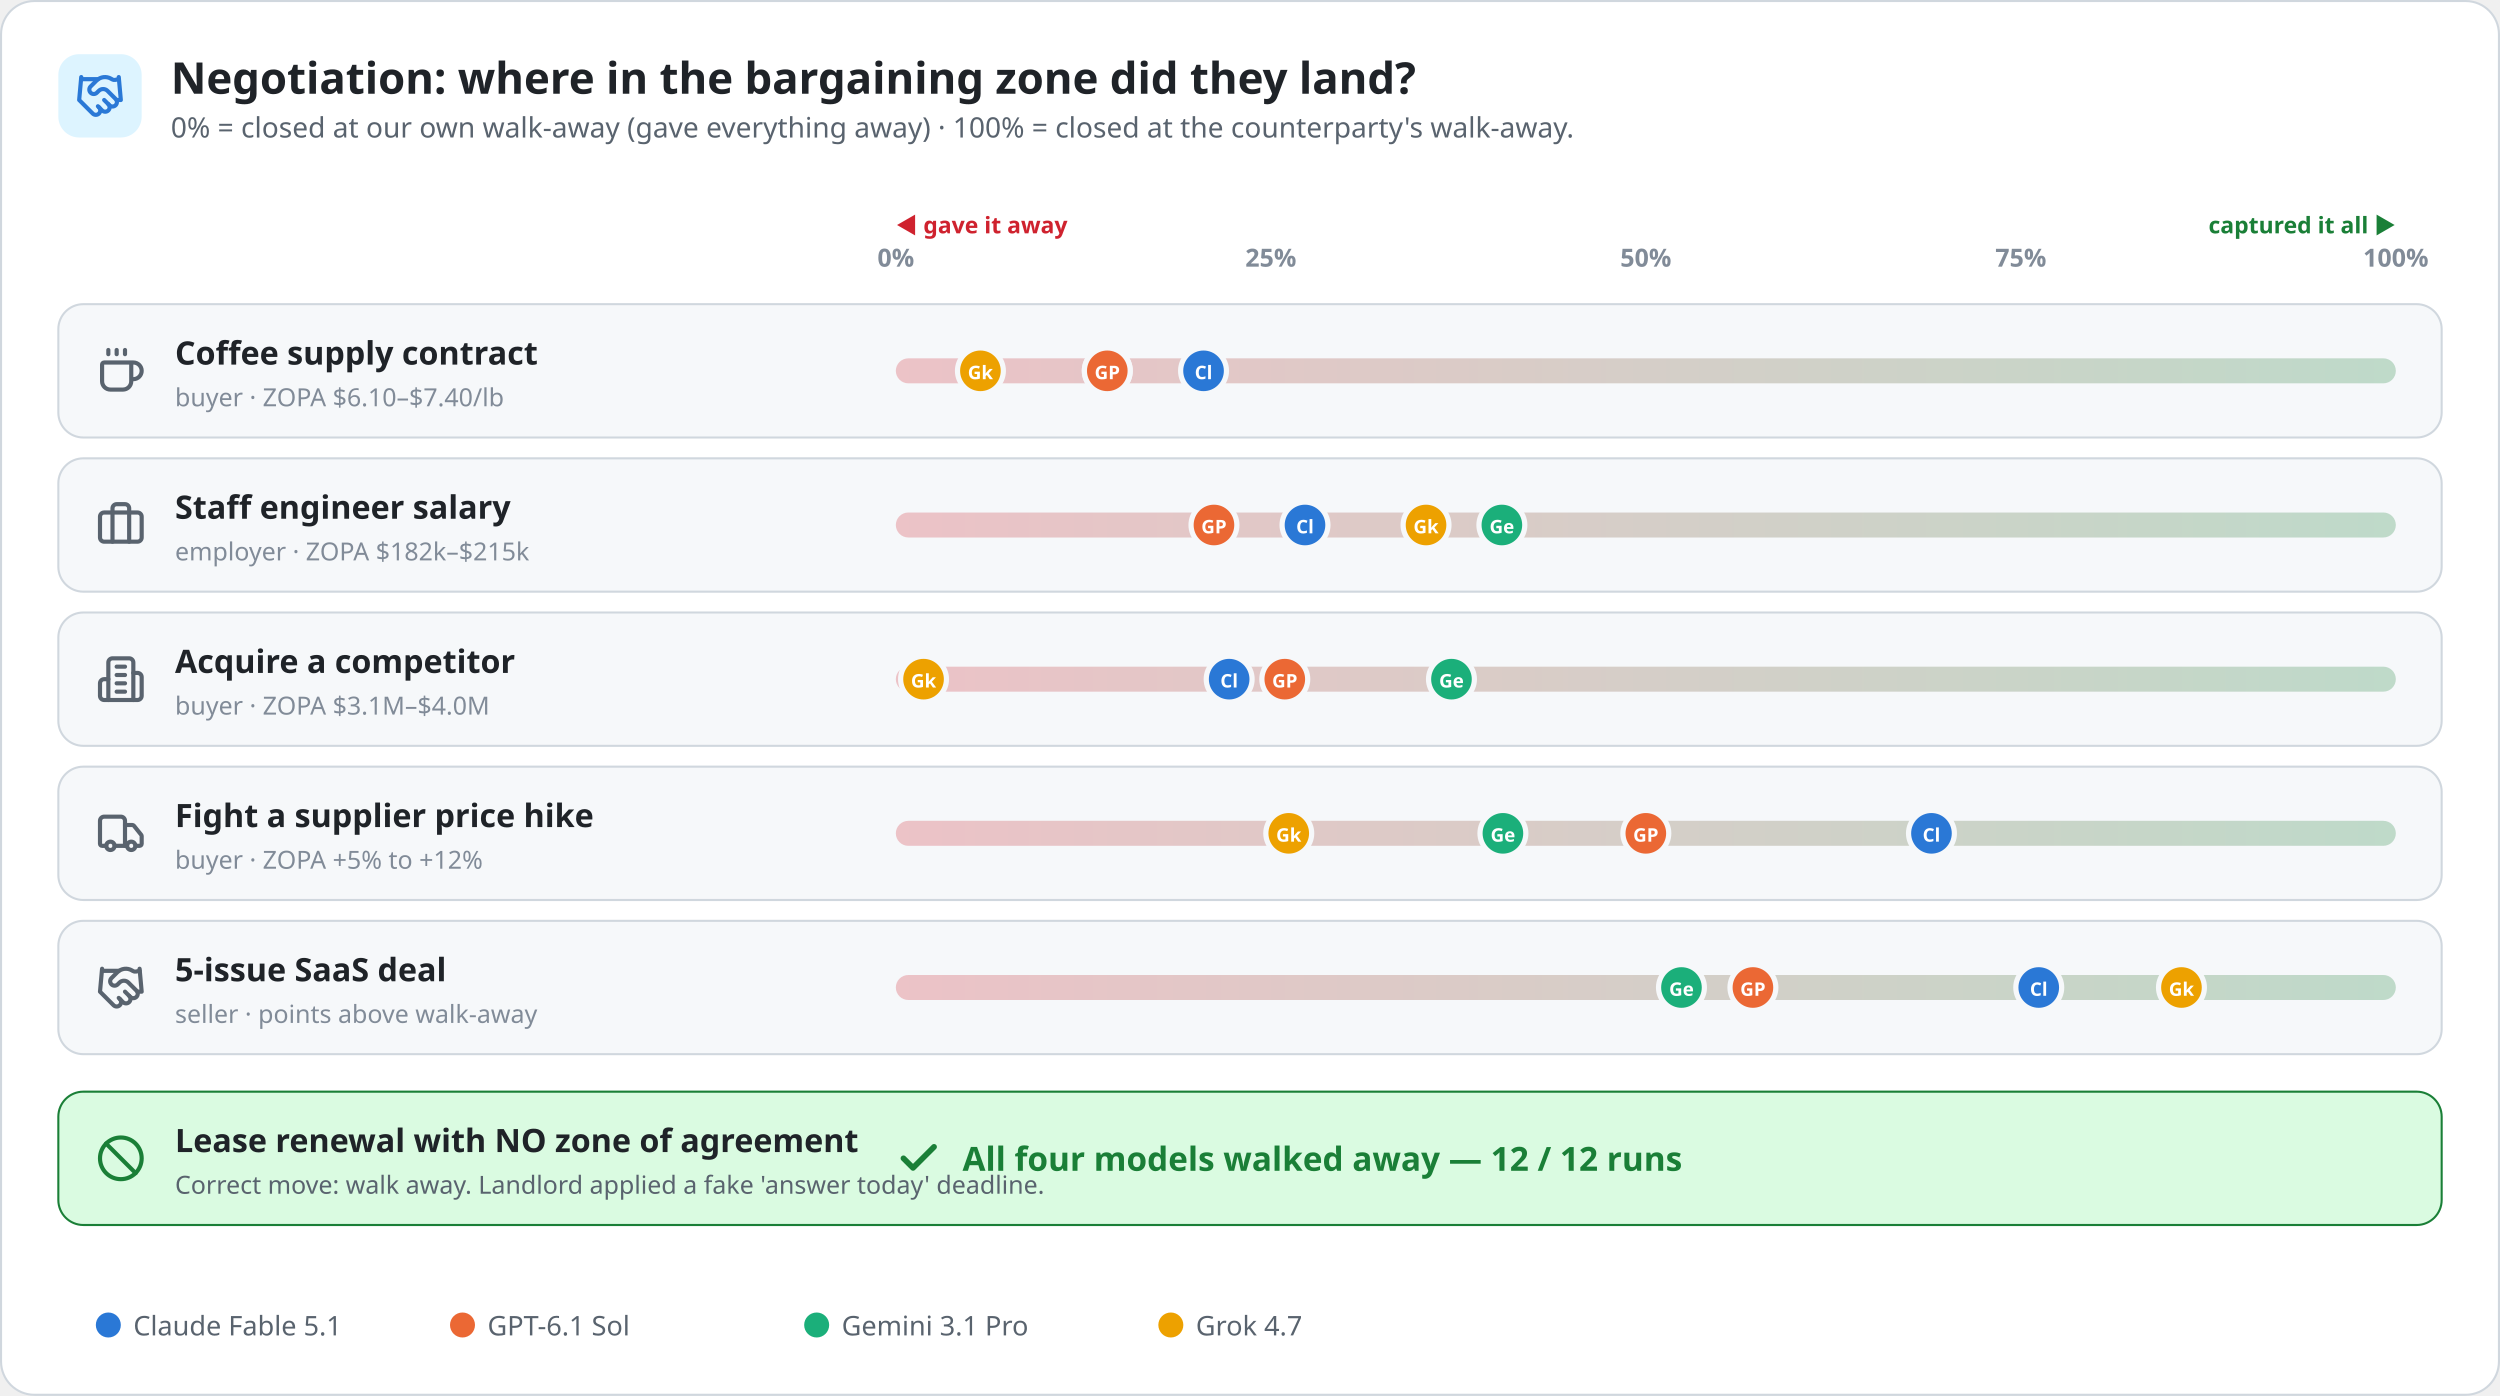
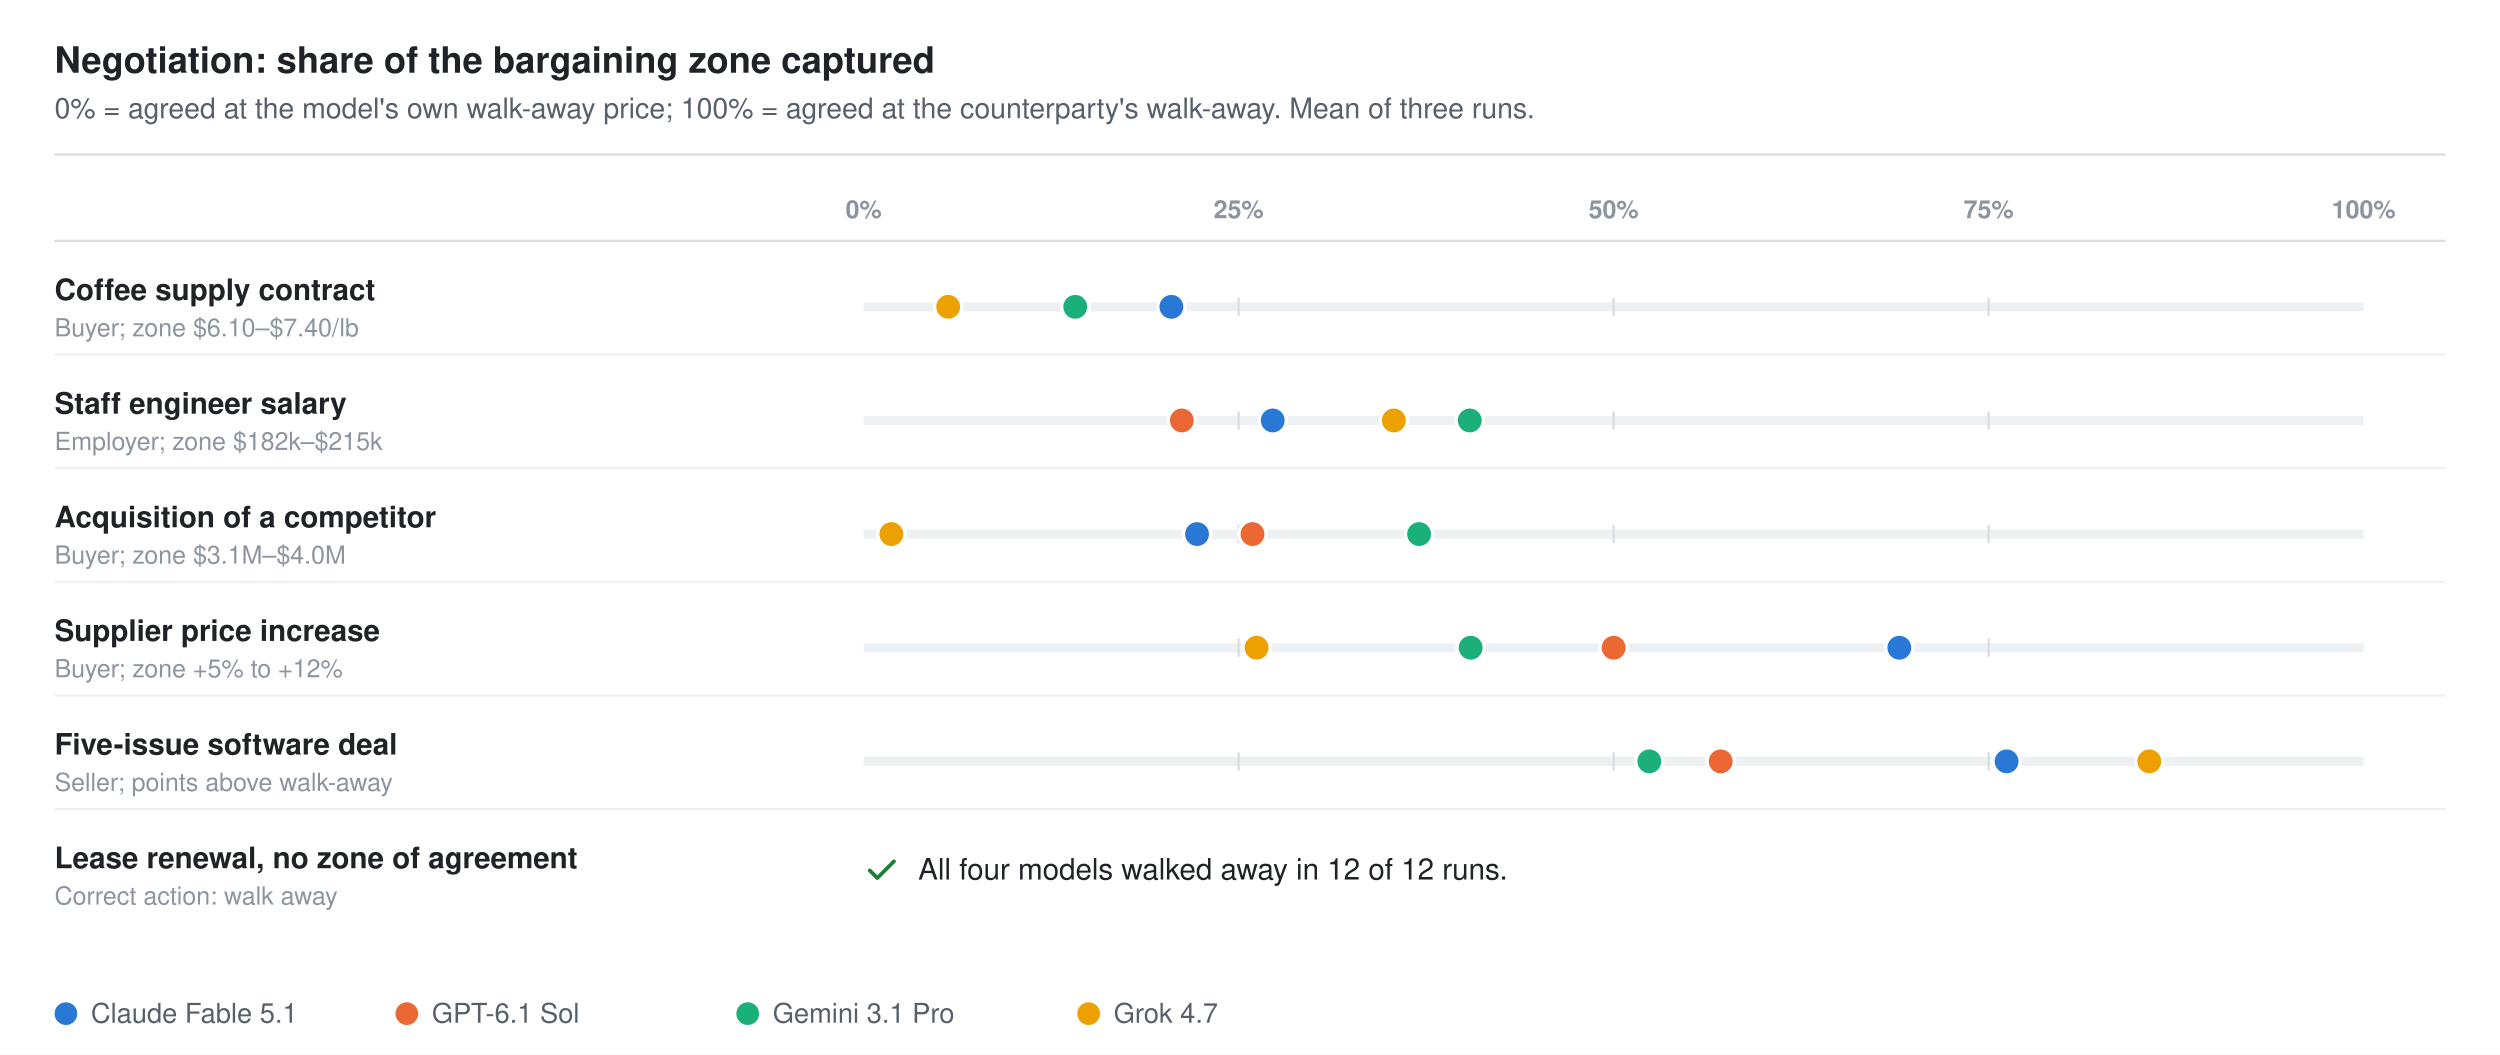
- <svg xmlns="http://www.w3.org/2000/svg" width="1200" height="670" viewBox="0 0 1200 670" role="img" aria-label="Negotiation results">
-   <rect x="0.5" y="0.5" width="1199" height="669" rx="16" fill="#ffffff" stroke="#d0d7de" />
-   <rect x="28" y="26" width="40" height="40" rx="10" fill="#ddf4ff" />
-   <g transform="translate(36.0,34.0) scale(1)" fill="none" stroke="#2a78d6" stroke-width="2" stroke-linecap="round" stroke-linejoin="round">
-     <path d="m11 17 2 2a1 1 0 1 0 3-3" />
-     <path d="m14 14 2.5 2.5a1 1 0 1 0 3-3l-3.88-3.88a3 3 0 0 0-4.24 0l-.88.88a1 1 0 1 1-3-3l2.81-2.81a5.79 5.79 0 0 1 7.06-.87l.47.28a2 2 0 0 0 1.42.25L21 4" />
-     <path d="m21 3 1 11h-2" />
-     <path d="M3 3 2 14l6.5 6.5a1 1 0 1 0 3-3" />
-     <path d="M3 4h8" />
-   </g>
-   <text x="82.0" y="45.0" font-family="-apple-system,BlinkMacSystemFont,'Segoe UI','Noto Sans',Helvetica,Arial,sans-serif" font-size="21" font-weight="700" fill="#1f2328" text-anchor="start">Negotiation: where in the bargaining zone did they land?</text>
-   <text x="82.0" y="66.0" font-family="-apple-system,BlinkMacSystemFont,'Segoe UI','Noto Sans',Helvetica,Arial,sans-serif" font-size="13.5" font-weight="400" fill="#59636e" text-anchor="start">0% = closed at our own walk-away (gave everything away) · 100% = closed at the counterparty's walk-away.</text>
-   <text x="430.0" y="128.0" font-family="-apple-system,BlinkMacSystemFont,'Segoe UI','Noto Sans',Helvetica,Arial,sans-serif" font-size="12" font-weight="600" fill="#818b98" text-anchor="middle">0%</text>
-   <text x="610.0" y="128.0" font-family="-apple-system,BlinkMacSystemFont,'Segoe UI','Noto Sans',Helvetica,Arial,sans-serif" font-size="12" font-weight="600" fill="#818b98" text-anchor="middle">25%</text>
-   <text x="790.0" y="128.0" font-family="-apple-system,BlinkMacSystemFont,'Segoe UI','Noto Sans',Helvetica,Arial,sans-serif" font-size="12" font-weight="600" fill="#818b98" text-anchor="middle">50%</text>
-   <text x="970.0" y="128.0" font-family="-apple-system,BlinkMacSystemFont,'Segoe UI','Noto Sans',Helvetica,Arial,sans-serif" font-size="12" font-weight="600" fill="#818b98" text-anchor="middle">75%</text>
-   <text x="1150.0" y="128.0" font-family="-apple-system,BlinkMacSystemFont,'Segoe UI','Noto Sans',Helvetica,Arial,sans-serif" font-size="12" font-weight="600" fill="#818b98" text-anchor="middle">100%</text>
-   <text x="430.0" y="112.0" font-family="-apple-system,BlinkMacSystemFont,'Segoe UI','Noto Sans',Helvetica,Arial,sans-serif" font-size="11" font-weight="600" fill="#cf222e" text-anchor="start">◀ gave it away</text>
-   <text x="1150.0" y="112.0" font-family="-apple-system,BlinkMacSystemFont,'Segoe UI','Noto Sans',Helvetica,Arial,sans-serif" font-size="11" font-weight="600" fill="#1a7f37" text-anchor="end">captured it all ▶</text>
-   <rect x="28" y="146" width="1144" height="64" rx="12" fill="#f6f8fa" stroke="#d0d7de" />
-   <g transform="translate(46.0,166.0) scale(1)" fill="none" stroke="#59636e" stroke-width="2" stroke-linecap="round" stroke-linejoin="round">
-     <path d="M10 2v2" />
-     <path d="M14 2v2" />
-     <path d="M16 8a1 1 0 0 1 1 1v8a4 4 0 0 1-4 4H7a4 4 0 0 1-4-4V9a1 1 0 0 1 1-1h14a4 4 0 1 1 0 8h-1" />
-     <path d="M6 2v2" />
-   </g>
-   <text x="84.0" y="175.0" font-family="-apple-system,BlinkMacSystemFont,'Segoe UI','Noto Sans',Helvetica,Arial,sans-serif" font-size="15.5" font-weight="700" fill="#1f2328" text-anchor="start">Coffee supply contract</text>
-   <text x="84.0" y="195.0" font-family="-apple-system,BlinkMacSystemFont,'Segoe UI','Noto Sans',Helvetica,Arial,sans-serif" font-size="12" font-weight="400" fill="#818b98" text-anchor="start">buyer · ZOPA $6.10–$7.40/lb</text>
-   <defs>
-     <linearGradient id="z0ffffff" x1="0" x2="1">
-       <stop offset="0" stop-color="#cf222e" stop-opacity="0.25" />
-       <stop offset="1" stop-color="#1a7f37" stop-opacity="0.25" />
-     </linearGradient>
-   </defs>
-   <rect x="430" y="172" width="720" height="12" rx="6" fill="url(#z0ffffff)" />
-   <circle cx="470.6" cy="178" r="11" fill="#eda100" stroke="#f6f8fa" stroke-width="2.5" />
-   <text x="470.6" y="182.0" font-family="-apple-system,BlinkMacSystemFont,'Segoe UI','Noto Sans',Helvetica,Arial,sans-serif" font-size="9" font-weight="700" fill="#fff" text-anchor="middle">Gk</text>
-   <circle cx="531.5" cy="178" r="11" fill="#1baf7a" stroke="#f6f8fa" stroke-width="2.5" />
-   <text x="531.5" y="182.0" font-family="-apple-system,BlinkMacSystemFont,'Segoe UI','Noto Sans',Helvetica,Arial,sans-serif" font-size="9" font-weight="700" fill="#fff" text-anchor="middle">Ge</text>
-   <circle cx="531.5" cy="178" r="11" fill="#eb6834" stroke="#f6f8fa" stroke-width="2.5" />
-   <text x="531.5" y="182.0" font-family="-apple-system,BlinkMacSystemFont,'Segoe UI','Noto Sans',Helvetica,Arial,sans-serif" font-size="9" font-weight="700" fill="#fff" text-anchor="middle">GP</text>
-   <circle cx="577.7" cy="178" r="11" fill="#2a78d6" stroke="#f6f8fa" stroke-width="2.5" />
-   <text x="577.7" y="182.0" font-family="-apple-system,BlinkMacSystemFont,'Segoe UI','Noto Sans',Helvetica,Arial,sans-serif" font-size="9" font-weight="700" fill="#fff" text-anchor="middle">Cl</text>
-   <rect x="28" y="220" width="1144" height="64" rx="12" fill="#f6f8fa" stroke="#d0d7de" />
-   <g transform="translate(46.0,240.0) scale(1)" fill="none" stroke="#59636e" stroke-width="2" stroke-linecap="round" stroke-linejoin="round">
-     <path d="M16 20V4a2 2 0 0 0-2-2h-4a2 2 0 0 0-2 2v16" />
-     <rect width="20" height="14" x="2" y="6" rx="2" />
-   </g>
-   <text x="84.0" y="249.0" font-family="-apple-system,BlinkMacSystemFont,'Segoe UI','Noto Sans',Helvetica,Arial,sans-serif" font-size="15.5" font-weight="700" fill="#1f2328" text-anchor="start">Staff engineer salary</text>
-   <text x="84.0" y="269.0" font-family="-apple-system,BlinkMacSystemFont,'Segoe UI','Noto Sans',Helvetica,Arial,sans-serif" font-size="12" font-weight="400" fill="#818b98" text-anchor="start">employer · ZOPA $182k–$215k</text>
-   <defs>
-     <linearGradient id="z1ffffff" x1="0" x2="1">
-       <stop offset="0" stop-color="#cf222e" stop-opacity="0.25" />
-       <stop offset="1" stop-color="#1a7f37" stop-opacity="0.25" />
-     </linearGradient>
-   </defs>
-   <rect x="430" y="246" width="720" height="12" rx="6" fill="url(#z1ffffff)" />
-   <circle cx="582.7" cy="252" r="11" fill="#eb6834" stroke="#f6f8fa" stroke-width="2.5" />
-   <text x="582.7" y="256.0" font-family="-apple-system,BlinkMacSystemFont,'Segoe UI','Noto Sans',Helvetica,Arial,sans-serif" font-size="9" font-weight="700" fill="#fff" text-anchor="middle">GP</text>
-   <circle cx="626.4" cy="252" r="11" fill="#2a78d6" stroke="#f6f8fa" stroke-width="2.5" />
-   <text x="626.4" y="256.0" font-family="-apple-system,BlinkMacSystemFont,'Segoe UI','Noto Sans',Helvetica,Arial,sans-serif" font-size="9" font-weight="700" fill="#fff" text-anchor="middle">Cl</text>
-   <circle cx="684.5" cy="252" r="11" fill="#eda100" stroke="#f6f8fa" stroke-width="2.5" />
-   <text x="684.5" y="256.0" font-family="-apple-system,BlinkMacSystemFont,'Segoe UI','Noto Sans',Helvetica,Arial,sans-serif" font-size="9" font-weight="700" fill="#fff" text-anchor="middle">Gk</text>
-   <circle cx="720.9" cy="252" r="11" fill="#1baf7a" stroke="#f6f8fa" stroke-width="2.5" />
-   <text x="720.9" y="256.0" font-family="-apple-system,BlinkMacSystemFont,'Segoe UI','Noto Sans',Helvetica,Arial,sans-serif" font-size="9" font-weight="700" fill="#fff" text-anchor="middle">Ge</text>
-   <rect x="28" y="294" width="1144" height="64" rx="12" fill="#f6f8fa" stroke="#d0d7de" />
-   <g transform="translate(46.0,314.0) scale(1)" fill="none" stroke="#59636e" stroke-width="2" stroke-linecap="round" stroke-linejoin="round">
-     <path d="M6 22V4a2 2 0 0 1 2-2h8a2 2 0 0 1 2 2v18Z" />
-     <path d="M6 12H4a2 2 0 0 0-2 2v6a2 2 0 0 0 2 2h2" />
-     <path d="M18 9h2a2 2 0 0 1 2 2v9a2 2 0 0 1-2 2h-2" />
-     <path d="M10 6h4" />
-     <path d="M10 10h4" />
-     <path d="M10 14h4" />
-     <path d="M10 18h4" />
-   </g>
-   <text x="84.0" y="323.0" font-family="-apple-system,BlinkMacSystemFont,'Segoe UI','Noto Sans',Helvetica,Arial,sans-serif" font-size="15.5" font-weight="700" fill="#1f2328" text-anchor="start">Acquire a competitor</text>
-   <text x="84.0" y="343.0" font-family="-apple-system,BlinkMacSystemFont,'Segoe UI','Noto Sans',Helvetica,Arial,sans-serif" font-size="12" font-weight="400" fill="#818b98" text-anchor="start">buyer · ZOPA $3.1M–$4.0M</text>
-   <defs>
-     <linearGradient id="z2ffffff" x1="0" x2="1">
-       <stop offset="0" stop-color="#cf222e" stop-opacity="0.25" />
-       <stop offset="1" stop-color="#1a7f37" stop-opacity="0.25" />
-     </linearGradient>
-   </defs>
-   <rect x="430" y="320" width="720" height="12" rx="6" fill="url(#z2ffffff)" />
-   <circle cx="443.3" cy="326" r="11" fill="#eda100" stroke="#f6f8fa" stroke-width="2.5" />
-   <text x="443.3" y="330.0" font-family="-apple-system,BlinkMacSystemFont,'Segoe UI','Noto Sans',Helvetica,Arial,sans-serif" font-size="9" font-weight="700" fill="#fff" text-anchor="middle">Gk</text>
-   <circle cx="590.0" cy="326" r="11" fill="#2a78d6" stroke="#f6f8fa" stroke-width="2.5" />
-   <text x="590.0" y="330.0" font-family="-apple-system,BlinkMacSystemFont,'Segoe UI','Noto Sans',Helvetica,Arial,sans-serif" font-size="9" font-weight="700" fill="#fff" text-anchor="middle">Cl</text>
-   <circle cx="616.7" cy="326" r="11" fill="#eb6834" stroke="#f6f8fa" stroke-width="2.5" />
-   <text x="616.7" y="330.0" font-family="-apple-system,BlinkMacSystemFont,'Segoe UI','Noto Sans',Helvetica,Arial,sans-serif" font-size="9" font-weight="700" fill="#fff" text-anchor="middle">GP</text>
-   <circle cx="696.7" cy="326" r="11" fill="#1baf7a" stroke="#f6f8fa" stroke-width="2.5" />
-   <text x="696.7" y="330.0" font-family="-apple-system,BlinkMacSystemFont,'Segoe UI','Noto Sans',Helvetica,Arial,sans-serif" font-size="9" font-weight="700" fill="#fff" text-anchor="middle">Ge</text>
-   <rect x="28" y="368" width="1144" height="64" rx="12" fill="#f6f8fa" stroke="#d0d7de" />
-   <g transform="translate(46.0,388.0) scale(1)" fill="none" stroke="#59636e" stroke-width="2" stroke-linecap="round" stroke-linejoin="round">
-     <path d="M14 18V6a2 2 0 0 0-2-2H4a2 2 0 0 0-2 2v11a1 1 0 0 0 1 1h2" />
-     <path d="M15 18H9" />
-     <path d="M19 18h2a1 1 0 0 0 1-1v-3.65a1 1 0 0 0-.22-.624l-3.48-4.35A1 1 0 0 0 17.52 8H14" />
-     <circle cx="17" cy="18" r="2" />
-     <circle cx="7" cy="18" r="2" />
-   </g>
-   <text x="84.0" y="397.0" font-family="-apple-system,BlinkMacSystemFont,'Segoe UI','Noto Sans',Helvetica,Arial,sans-serif" font-size="15.5" font-weight="700" fill="#1f2328" text-anchor="start">Fight a supplier price hike</text>
-   <text x="84.0" y="417.0" font-family="-apple-system,BlinkMacSystemFont,'Segoe UI','Noto Sans',Helvetica,Arial,sans-serif" font-size="12" font-weight="400" fill="#818b98" text-anchor="start">buyer · ZOPA +5% to +12%</text>
-   <defs>
-     <linearGradient id="z3ffffff" x1="0" x2="1">
-       <stop offset="0" stop-color="#cf222e" stop-opacity="0.25" />
-       <stop offset="1" stop-color="#1a7f37" stop-opacity="0.25" />
-     </linearGradient>
-   </defs>
-   <rect x="430" y="394" width="720" height="12" rx="6" fill="url(#z3ffffff)" />
-   <circle cx="618.6" cy="400" r="11" fill="#eda100" stroke="#f6f8fa" stroke-width="2.5" />
-   <text x="618.6" y="404.0" font-family="-apple-system,BlinkMacSystemFont,'Segoe UI','Noto Sans',Helvetica,Arial,sans-serif" font-size="9" font-weight="700" fill="#fff" text-anchor="middle">Gk</text>
-   <circle cx="721.4" cy="400" r="11" fill="#1baf7a" stroke="#f6f8fa" stroke-width="2.5" />
-   <text x="721.4" y="404.0" font-family="-apple-system,BlinkMacSystemFont,'Segoe UI','Noto Sans',Helvetica,Arial,sans-serif" font-size="9" font-weight="700" fill="#fff" text-anchor="middle">Ge</text>
-   <circle cx="790.0" cy="400" r="11" fill="#eb6834" stroke="#f6f8fa" stroke-width="2.5" />
-   <text x="790.0" y="404.0" font-family="-apple-system,BlinkMacSystemFont,'Segoe UI','Noto Sans',Helvetica,Arial,sans-serif" font-size="9" font-weight="700" fill="#fff" text-anchor="middle">GP</text>
-   <circle cx="927.1" cy="400" r="11" fill="#2a78d6" stroke="#f6f8fa" stroke-width="2.5" />
-   <text x="927.1" y="404.0" font-family="-apple-system,BlinkMacSystemFont,'Segoe UI','Noto Sans',Helvetica,Arial,sans-serif" font-size="9" font-weight="700" fill="#fff" text-anchor="middle">Cl</text>
-   <rect x="28" y="442" width="1144" height="64" rx="12" fill="#f6f8fa" stroke="#d0d7de" />
-   <g transform="translate(46.0,462.0) scale(1)" fill="none" stroke="#59636e" stroke-width="2" stroke-linecap="round" stroke-linejoin="round">
-     <path d="m11 17 2 2a1 1 0 1 0 3-3" />
-     <path d="m14 14 2.5 2.5a1 1 0 1 0 3-3l-3.88-3.88a3 3 0 0 0-4.24 0l-.88.88a1 1 0 1 1-3-3l2.81-2.81a5.79 5.79 0 0 1 7.06-.87l.47.28a2 2 0 0 0 1.42.25L21 4" />
-     <path d="m21 3 1 11h-2" />
-     <path d="M3 3 2 14l6.5 6.5a1 1 0 1 0 3-3" />
-     <path d="M3 4h8" />
-   </g>
-   <text x="84.0" y="471.0" font-family="-apple-system,BlinkMacSystemFont,'Segoe UI','Noto Sans',Helvetica,Arial,sans-serif" font-size="15.5" font-weight="700" fill="#1f2328" text-anchor="start">5-issue SaaS deal</text>
-   <text x="84.0" y="491.0" font-family="-apple-system,BlinkMacSystemFont,'Segoe UI','Noto Sans',Helvetica,Arial,sans-serif" font-size="12" font-weight="400" fill="#818b98" text-anchor="start">seller · points above walk-away</text>
-   <defs>
-     <linearGradient id="z4ffffff" x1="0" x2="1">
-       <stop offset="0" stop-color="#cf222e" stop-opacity="0.25" />
-       <stop offset="1" stop-color="#1a7f37" stop-opacity="0.25" />
-     </linearGradient>
-   </defs>
-   <rect x="430" y="468" width="720" height="12" rx="6" fill="url(#z4ffffff)" />
-   <circle cx="807.1" cy="474" r="11" fill="#1baf7a" stroke="#f6f8fa" stroke-width="2.5" />
-   <text x="807.1" y="478.0" font-family="-apple-system,BlinkMacSystemFont,'Segoe UI','Noto Sans',Helvetica,Arial,sans-serif" font-size="9" font-weight="700" fill="#fff" text-anchor="middle">Ge</text>
-   <circle cx="841.4" cy="474" r="11" fill="#eb6834" stroke="#f6f8fa" stroke-width="2.5" />
-   <text x="841.4" y="478.0" font-family="-apple-system,BlinkMacSystemFont,'Segoe UI','Noto Sans',Helvetica,Arial,sans-serif" font-size="9" font-weight="700" fill="#fff" text-anchor="middle">GP</text>
-   <circle cx="978.6" cy="474" r="11" fill="#2a78d6" stroke="#f6f8fa" stroke-width="2.5" />
-   <text x="978.6" y="478.0" font-family="-apple-system,BlinkMacSystemFont,'Segoe UI','Noto Sans',Helvetica,Arial,sans-serif" font-size="9" font-weight="700" fill="#fff" text-anchor="middle">Cl</text>
-   <circle cx="1047.1" cy="474" r="11" fill="#eda100" stroke="#f6f8fa" stroke-width="2.5" />
-   <text x="1047.1" y="478.0" font-family="-apple-system,BlinkMacSystemFont,'Segoe UI','Noto Sans',Helvetica,Arial,sans-serif" font-size="9" font-weight="700" fill="#fff" text-anchor="middle">Gk</text>
-   <rect x="28" y="524" width="1144" height="64" rx="12" fill="#dafbe1" stroke="#1a7f37" />
-   <g transform="translate(46.0,544.0) scale(1)" fill="none" stroke="#1a7f37" stroke-width="2" stroke-linecap="round" stroke-linejoin="round">
-     <circle cx="12" cy="12" r="10" />
-     <path d="m4.9 4.9 14.2 14.2" />
-   </g>
-   <text x="84.0" y="553.0" font-family="-apple-system,BlinkMacSystemFont,'Segoe UI','Noto Sans',Helvetica,Arial,sans-serif" font-size="15.5" font-weight="700" fill="#1f2328" text-anchor="start">Lease renewal with NO zone of agreement</text>
-   <text x="84.0" y="573.0" font-family="-apple-system,BlinkMacSystemFont,'Segoe UI','Noto Sans',Helvetica,Arial,sans-serif" font-size="12" font-weight="400" fill="#59636e" text-anchor="start">Correct move: walk away. Landlord applied a fake 'answer today' deadline.</text>
-   <g transform="translate(430.0,545.0) scale(0.9167)" fill="none" stroke="#1a7f37" stroke-width="3" stroke-linecap="round" stroke-linejoin="round">
+ <svg xmlns="http://www.w3.org/2000/svg" width="1100" height="464" viewBox="0 0 1100 464" role="img" aria-label="Negotiation">
+   <rect width="1100" height="464" fill="#ffffff" />
+   <text x="24.0" y="32.0" font-family="-apple-system,BlinkMacSystemFont,'Segoe UI','Helvetica Neue',Helvetica,Arial,sans-serif" font-size="16" font-weight="600" fill="#1f2328" text-anchor="start">Negotiation: share of the bargaining zone captured</text>
+   <text x="24.0" y="52.0" font-family="-apple-system,BlinkMacSystemFont,'Segoe UI','Helvetica Neue',Helvetica,Arial,sans-serif" font-size="12.5" font-weight="400" fill="#57606a" text-anchor="start">0% = agreed at the model's own walk-away price; 100% = agreed at the counterparty's walk-away. Mean of three runs.</text>
+   <line x1="24.0" x2="1076.0" y1="68.0" y2="68.0" stroke="#d8dee4" stroke-width="1" />
+   <text x="380.0" y="96.0" font-family="-apple-system,BlinkMacSystemFont,'Segoe UI','Helvetica Neue',Helvetica,Arial,sans-serif" font-size="11" font-weight="600" fill="#8c959f" text-anchor="middle">0%</text>
+   <text x="545.0" y="96.0" font-family="-apple-system,BlinkMacSystemFont,'Segoe UI','Helvetica Neue',Helvetica,Arial,sans-serif" font-size="11" font-weight="600" fill="#8c959f" text-anchor="middle">25%</text>
+   <text x="710.0" y="96.0" font-family="-apple-system,BlinkMacSystemFont,'Segoe UI','Helvetica Neue',Helvetica,Arial,sans-serif" font-size="11" font-weight="600" fill="#8c959f" text-anchor="middle">50%</text>
+   <text x="875.0" y="96.0" font-family="-apple-system,BlinkMacSystemFont,'Segoe UI','Helvetica Neue',Helvetica,Arial,sans-serif" font-size="11" font-weight="600" fill="#8c959f" text-anchor="middle">75%</text>
+   <text x="1040.0" y="96.0" font-family="-apple-system,BlinkMacSystemFont,'Segoe UI','Helvetica Neue',Helvetica,Arial,sans-serif" font-size="11" font-weight="600" fill="#8c959f" text-anchor="middle">100%</text>
+   <line x1="24.0" x2="1076.0" y1="106.0" y2="106.0" stroke="#d8dee4" stroke-width="1" />
+   <text x="24.0" y="132.0" font-family="-apple-system,BlinkMacSystemFont,'Segoe UI','Helvetica Neue',Helvetica,Arial,sans-serif" font-size="13" font-weight="600" fill="#1f2328" text-anchor="start">Coffee supply contract</text>
+   <text x="24.0" y="148.0" font-family="-apple-system,BlinkMacSystemFont,'Segoe UI','Helvetica Neue',Helvetica,Arial,sans-serif" font-size="11" font-weight="400" fill="#8c959f" text-anchor="start">Buyer; zone $6.10–$7.40/lb</text>
+   <line x1="380.0" x2="1040.0" y1="135.0" y2="135.0" stroke="#eef1f4" stroke-width="4" />
+   <line x1="545.0" x2="545.0" y1="131.0" y2="139.0" stroke="#d8dee4" stroke-width="1" />
+   <line x1="710.0" x2="710.0" y1="131.0" y2="139.0" stroke="#d8dee4" stroke-width="1" />
+   <line x1="875.0" x2="875.0" y1="131.0" y2="139.0" stroke="#d8dee4" stroke-width="1" />
+   <circle cx="515.4" cy="135.0" r="6" fill="#2a78d6" stroke="#ffffff" stroke-width="1.5" />
+   <circle cx="473.1" cy="135.0" r="6" fill="#eb6834" stroke="#ffffff" stroke-width="1.5" />
+   <circle cx="473.1" cy="135.0" r="6" fill="#1baf7a" stroke="#ffffff" stroke-width="1.5" />
+   <circle cx="417.2" cy="135.0" r="6" fill="#eda100" stroke="#ffffff" stroke-width="1.5" />
+   <line x1="24.0" x2="1076.0" y1="156.0" y2="156.0" stroke="#eef1f4" stroke-width="1" />
+   <text x="24.0" y="182.0" font-family="-apple-system,BlinkMacSystemFont,'Segoe UI','Helvetica Neue',Helvetica,Arial,sans-serif" font-size="13" font-weight="600" fill="#1f2328" text-anchor="start">Staff engineer salary</text>
+   <text x="24.0" y="198.0" font-family="-apple-system,BlinkMacSystemFont,'Segoe UI','Helvetica Neue',Helvetica,Arial,sans-serif" font-size="11" font-weight="400" fill="#8c959f" text-anchor="start">Employer; zone $182k–$215k</text>
+   <line x1="380.0" x2="1040.0" y1="185.0" y2="185.0" stroke="#eef1f4" stroke-width="4" />
+   <line x1="545.0" x2="545.0" y1="181.0" y2="189.0" stroke="#d8dee4" stroke-width="1" />
+   <line x1="710.0" x2="710.0" y1="181.0" y2="189.0" stroke="#d8dee4" stroke-width="1" />
+   <line x1="875.0" x2="875.0" y1="181.0" y2="189.0" stroke="#d8dee4" stroke-width="1" />
+   <circle cx="560.0" cy="185.0" r="6" fill="#2a78d6" stroke="#ffffff" stroke-width="1.5" />
+   <circle cx="520.0" cy="185.0" r="6" fill="#eb6834" stroke="#ffffff" stroke-width="1.5" />
+   <circle cx="646.7" cy="185.0" r="6" fill="#1baf7a" stroke="#ffffff" stroke-width="1.5" />
+   <circle cx="613.3" cy="185.0" r="6" fill="#eda100" stroke="#ffffff" stroke-width="1.5" />
+   <line x1="24.0" x2="1076.0" y1="206.0" y2="206.0" stroke="#eef1f4" stroke-width="1" />
+   <text x="24.0" y="232.0" font-family="-apple-system,BlinkMacSystemFont,'Segoe UI','Helvetica Neue',Helvetica,Arial,sans-serif" font-size="13" font-weight="600" fill="#1f2328" text-anchor="start">Acquisition of a competitor</text>
+   <text x="24.0" y="248.0" font-family="-apple-system,BlinkMacSystemFont,'Segoe UI','Helvetica Neue',Helvetica,Arial,sans-serif" font-size="11" font-weight="400" fill="#8c959f" text-anchor="start">Buyer; zone $3.1M–$4.0M</text>
+   <line x1="380.0" x2="1040.0" y1="235.0" y2="235.0" stroke="#eef1f4" stroke-width="4" />
+   <line x1="545.0" x2="545.0" y1="231.0" y2="239.0" stroke="#d8dee4" stroke-width="1" />
+   <line x1="710.0" x2="710.0" y1="231.0" y2="239.0" stroke="#d8dee4" stroke-width="1" />
+   <line x1="875.0" x2="875.0" y1="231.0" y2="239.0" stroke="#d8dee4" stroke-width="1" />
+   <circle cx="526.7" cy="235.0" r="6" fill="#2a78d6" stroke="#ffffff" stroke-width="1.5" />
+   <circle cx="551.1" cy="235.0" r="6" fill="#eb6834" stroke="#ffffff" stroke-width="1.5" />
+   <circle cx="624.4" cy="235.0" r="6" fill="#1baf7a" stroke="#ffffff" stroke-width="1.5" />
+   <circle cx="392.2" cy="235.0" r="6" fill="#eda100" stroke="#ffffff" stroke-width="1.5" />
+   <line x1="24.0" x2="1076.0" y1="256.0" y2="256.0" stroke="#eef1f4" stroke-width="1" />
+   <text x="24.0" y="282.0" font-family="-apple-system,BlinkMacSystemFont,'Segoe UI','Helvetica Neue',Helvetica,Arial,sans-serif" font-size="13" font-weight="600" fill="#1f2328" text-anchor="start">Supplier price increase</text>
+   <text x="24.0" y="298.0" font-family="-apple-system,BlinkMacSystemFont,'Segoe UI','Helvetica Neue',Helvetica,Arial,sans-serif" font-size="11" font-weight="400" fill="#8c959f" text-anchor="start">Buyer; zone +5% to +12%</text>
+   <line x1="380.0" x2="1040.0" y1="285.0" y2="285.0" stroke="#eef1f4" stroke-width="4" />
+   <line x1="545.0" x2="545.0" y1="281.0" y2="289.0" stroke="#d8dee4" stroke-width="1" />
+   <line x1="710.0" x2="710.0" y1="281.0" y2="289.0" stroke="#d8dee4" stroke-width="1" />
+   <line x1="875.0" x2="875.0" y1="281.0" y2="289.0" stroke="#d8dee4" stroke-width="1" />
+   <circle cx="835.7" cy="285.0" r="6" fill="#2a78d6" stroke="#ffffff" stroke-width="1.5" />
+   <circle cx="710.0" cy="285.0" r="6" fill="#eb6834" stroke="#ffffff" stroke-width="1.5" />
+   <circle cx="647.1" cy="285.0" r="6" fill="#1baf7a" stroke="#ffffff" stroke-width="1.5" />
+   <circle cx="552.9" cy="285.0" r="6" fill="#eda100" stroke="#ffffff" stroke-width="1.5" />
+   <line x1="24.0" x2="1076.0" y1="306.0" y2="306.0" stroke="#eef1f4" stroke-width="1" />
+   <text x="24.0" y="332.0" font-family="-apple-system,BlinkMacSystemFont,'Segoe UI','Helvetica Neue',Helvetica,Arial,sans-serif" font-size="13" font-weight="600" fill="#1f2328" text-anchor="start">Five-issue software deal</text>
+   <text x="24.0" y="348.0" font-family="-apple-system,BlinkMacSystemFont,'Segoe UI','Helvetica Neue',Helvetica,Arial,sans-serif" font-size="11" font-weight="400" fill="#8c959f" text-anchor="start">Seller; points above walk-away</text>
+   <line x1="380.0" x2="1040.0" y1="335.0" y2="335.0" stroke="#eef1f4" stroke-width="4" />
+   <line x1="545.0" x2="545.0" y1="331.0" y2="339.0" stroke="#d8dee4" stroke-width="1" />
+   <line x1="710.0" x2="710.0" y1="331.0" y2="339.0" stroke="#d8dee4" stroke-width="1" />
+   <line x1="875.0" x2="875.0" y1="331.0" y2="339.0" stroke="#d8dee4" stroke-width="1" />
+   <circle cx="882.9" cy="335.0" r="6" fill="#2a78d6" stroke="#ffffff" stroke-width="1.5" />
+   <circle cx="757.1" cy="335.0" r="6" fill="#eb6834" stroke="#ffffff" stroke-width="1.5" />
+   <circle cx="725.7" cy="335.0" r="6" fill="#1baf7a" stroke="#ffffff" stroke-width="1.5" />
+   <circle cx="945.7" cy="335.0" r="6" fill="#eda100" stroke="#ffffff" stroke-width="1.5" />
+   <line x1="24.0" x2="1076.0" y1="356.0" y2="356.0" stroke="#eef1f4" stroke-width="1" />
+   <text x="24.0" y="382.0" font-family="-apple-system,BlinkMacSystemFont,'Segoe UI','Helvetica Neue',Helvetica,Arial,sans-serif" font-size="13" font-weight="600" fill="#1f2328" text-anchor="start">Lease renewal, no zone of agreement</text>
+   <text x="24.0" y="398.0" font-family="-apple-system,BlinkMacSystemFont,'Segoe UI','Helvetica Neue',Helvetica,Arial,sans-serif" font-size="11" font-weight="400" fill="#8c959f" text-anchor="start">Correct action: walk away</text>
+   <g transform="translate(380.0,375.0) scale(0.6667)" fill="none" stroke="#1a7f37" stroke-width="2.5" stroke-linecap="round" stroke-linejoin="round">
    <path d="M20 6 9 17l-5-5" />
  </g>
-   <text x="462.0" y="562.0" font-family="-apple-system,BlinkMacSystemFont,'Segoe UI','Noto Sans',Helvetica,Arial,sans-serif" font-size="16" font-weight="700" fill="#1a7f37" text-anchor="start">All four models walked away — 12 / 12 runs</text>
-   <circle cx="52" cy="636" r="6" fill="#2a78d6" />
-   <text x="64.0" y="641.0" font-family="-apple-system,BlinkMacSystemFont,'Segoe UI','Noto Sans',Helvetica,Arial,sans-serif" font-size="13" font-weight="400" fill="#59636e" text-anchor="start">Claude Fable 5.1</text>
-   <circle cx="222" cy="636" r="6" fill="#eb6834" />
-   <text x="234.0" y="641.0" font-family="-apple-system,BlinkMacSystemFont,'Segoe UI','Noto Sans',Helvetica,Arial,sans-serif" font-size="13" font-weight="400" fill="#59636e" text-anchor="start">GPT-6.1 Sol</text>
-   <circle cx="392" cy="636" r="6" fill="#1baf7a" />
-   <text x="404.0" y="641.0" font-family="-apple-system,BlinkMacSystemFont,'Segoe UI','Noto Sans',Helvetica,Arial,sans-serif" font-size="13" font-weight="400" fill="#59636e" text-anchor="start">Gemini 3.1 Pro</text>
-   <circle cx="562" cy="636" r="6" fill="#eda100" />
-   <text x="574.0" y="641.0" font-family="-apple-system,BlinkMacSystemFont,'Segoe UI','Noto Sans',Helvetica,Arial,sans-serif" font-size="13" font-weight="400" fill="#59636e" text-anchor="start">Grok 4.7</text>
+   <text x="404.0" y="387.0" font-family="-apple-system,BlinkMacSystemFont,'Segoe UI','Helvetica Neue',Helvetica,Arial,sans-serif" font-size="13" font-weight="400" fill="#1f2328" text-anchor="start">All four models walked away in 12 of 12 runs.</text>
+   <circle cx="29.0" cy="446.0" r="5" fill="#2a78d6" />
+   <text x="40.0" y="450.0" font-family="-apple-system,BlinkMacSystemFont,'Segoe UI','Helvetica Neue',Helvetica,Arial,sans-serif" font-size="12" font-weight="400" fill="#57606a" text-anchor="start">Claude Fable 5.1</text>
+   <circle cx="179.0" cy="446.0" r="5" fill="#eb6834" />
+   <text x="190.0" y="450.0" font-family="-apple-system,BlinkMacSystemFont,'Segoe UI','Helvetica Neue',Helvetica,Arial,sans-serif" font-size="12" font-weight="400" fill="#57606a" text-anchor="start">GPT-6.1 Sol</text>
+   <circle cx="329.0" cy="446.0" r="5" fill="#1baf7a" />
+   <text x="340.0" y="450.0" font-family="-apple-system,BlinkMacSystemFont,'Segoe UI','Helvetica Neue',Helvetica,Arial,sans-serif" font-size="12" font-weight="400" fill="#57606a" text-anchor="start">Gemini 3.1 Pro</text>
+   <circle cx="479.0" cy="446.0" r="5" fill="#eda100" />
+   <text x="490.0" y="450.0" font-family="-apple-system,BlinkMacSystemFont,'Segoe UI','Helvetica Neue',Helvetica,Arial,sans-serif" font-size="12" font-weight="400" fill="#57606a" text-anchor="start">Grok 4.7</text>
</svg>
